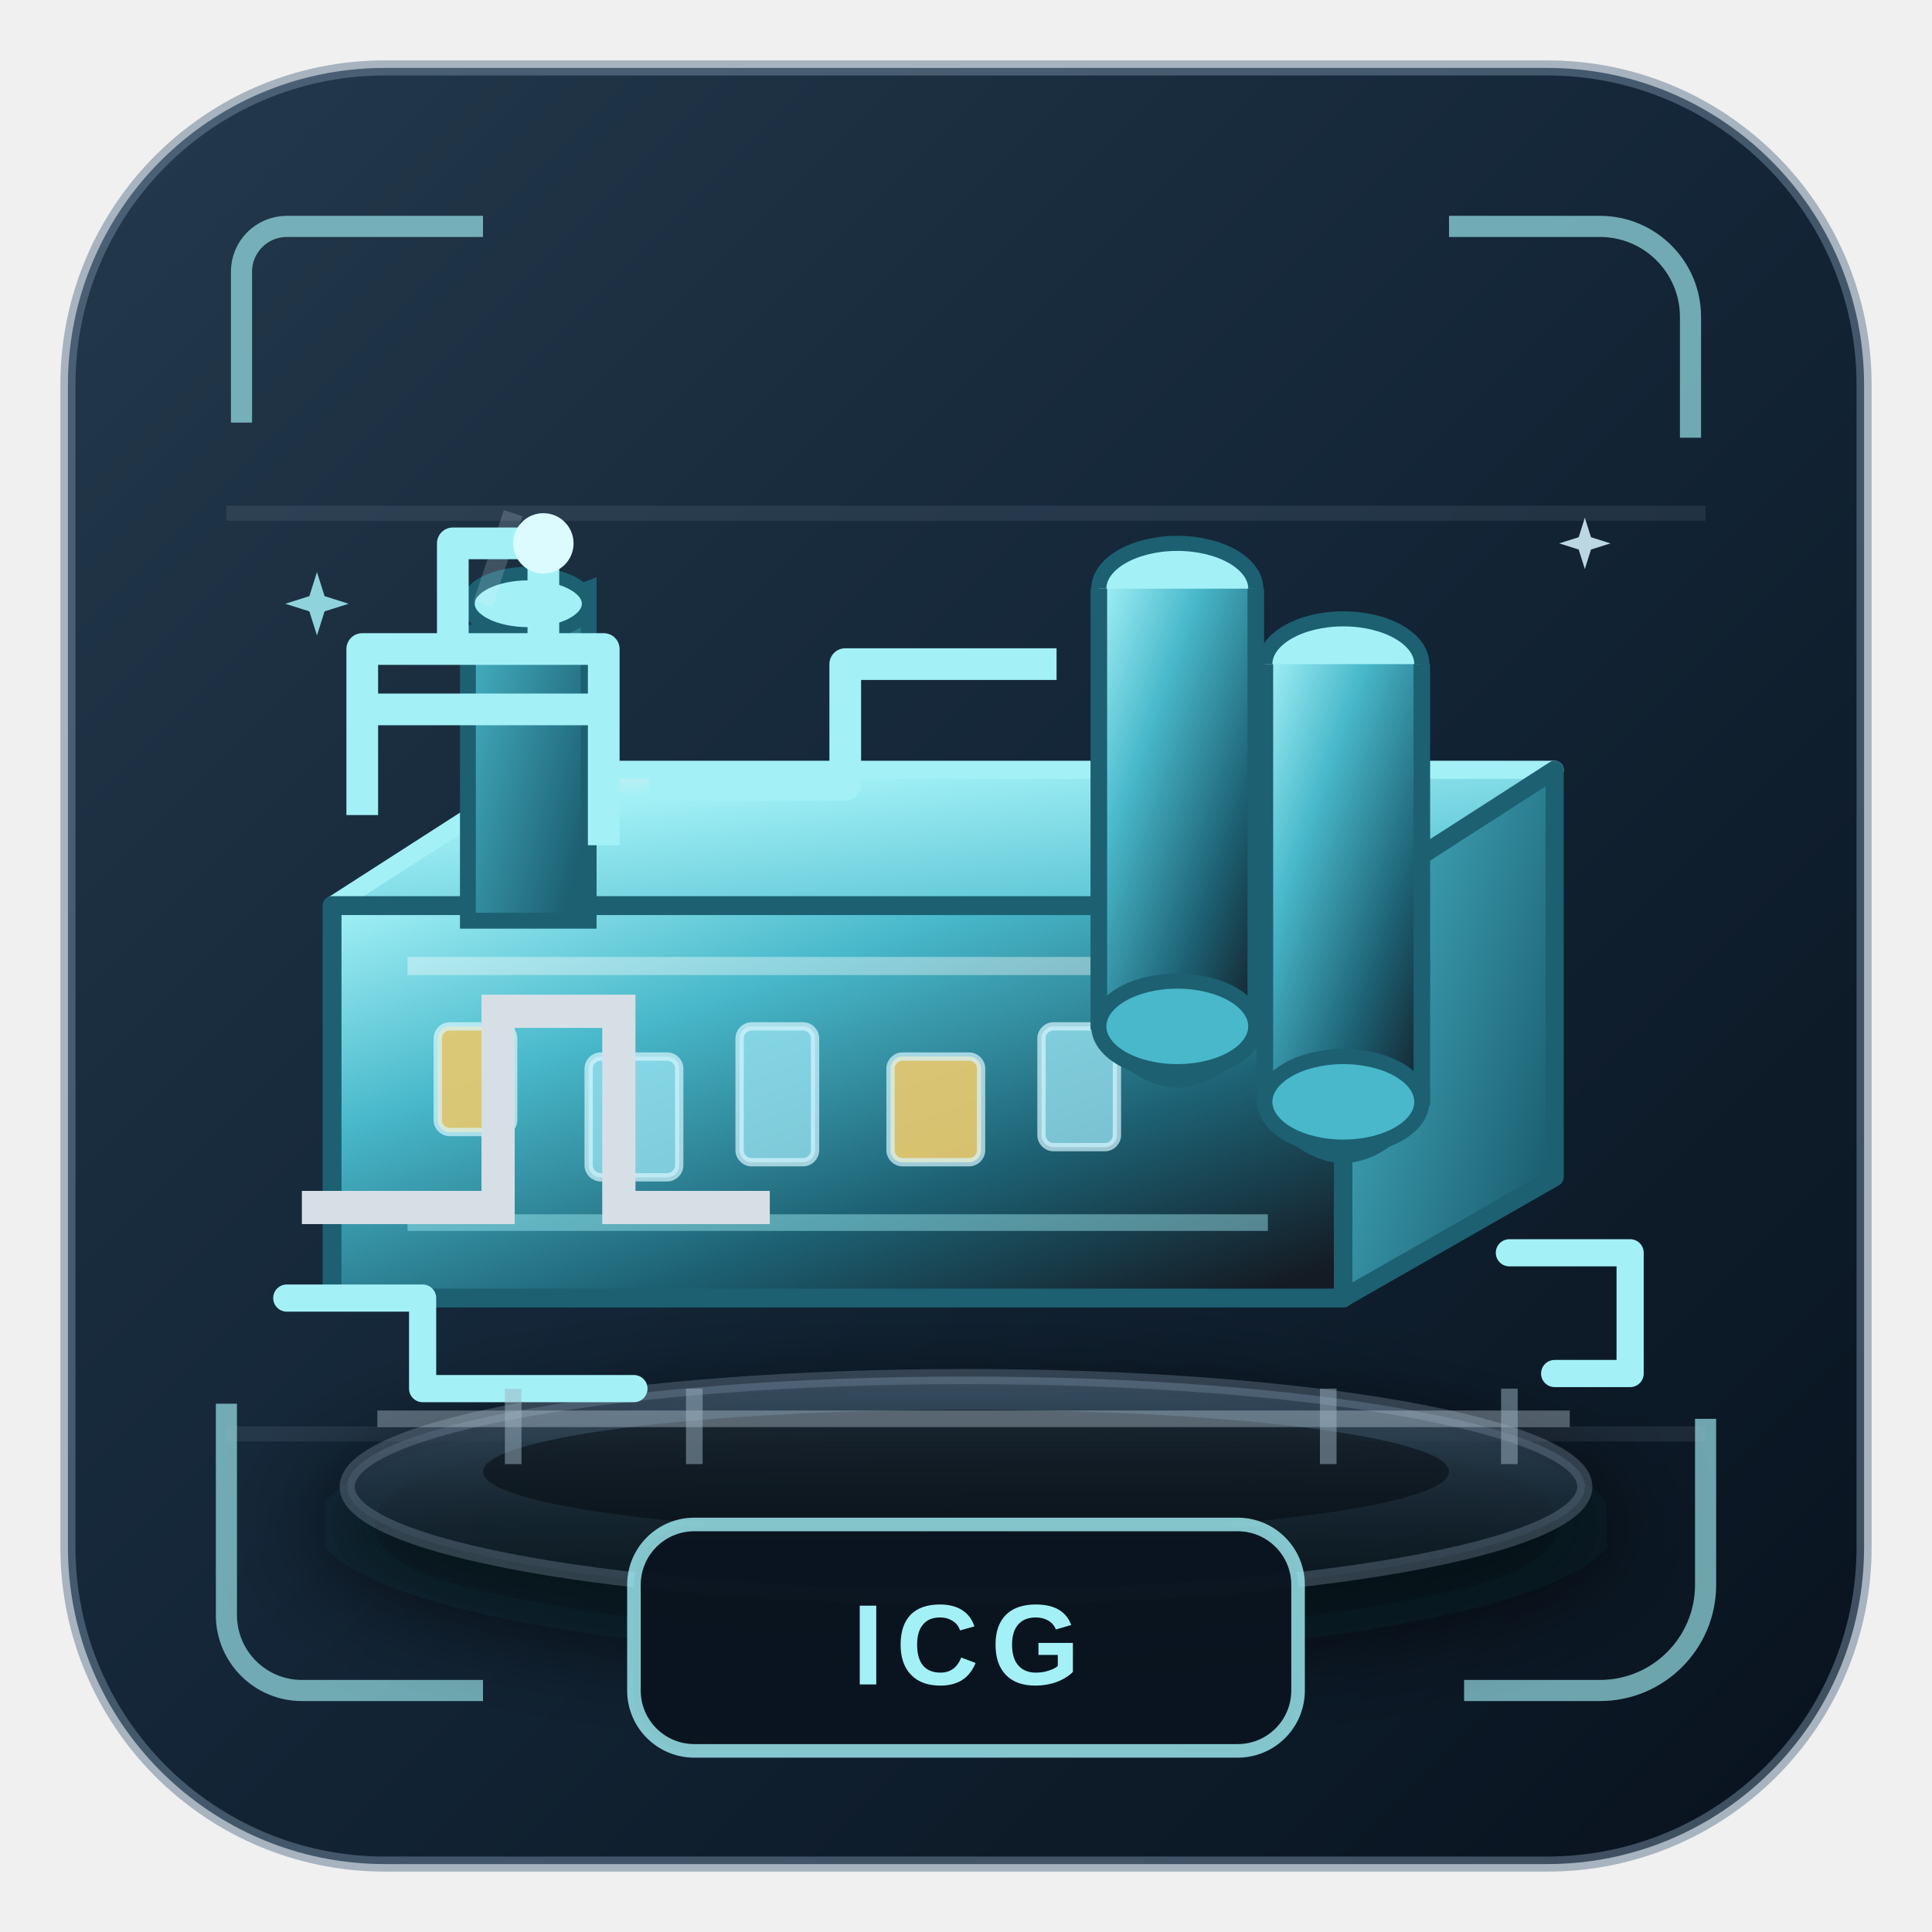
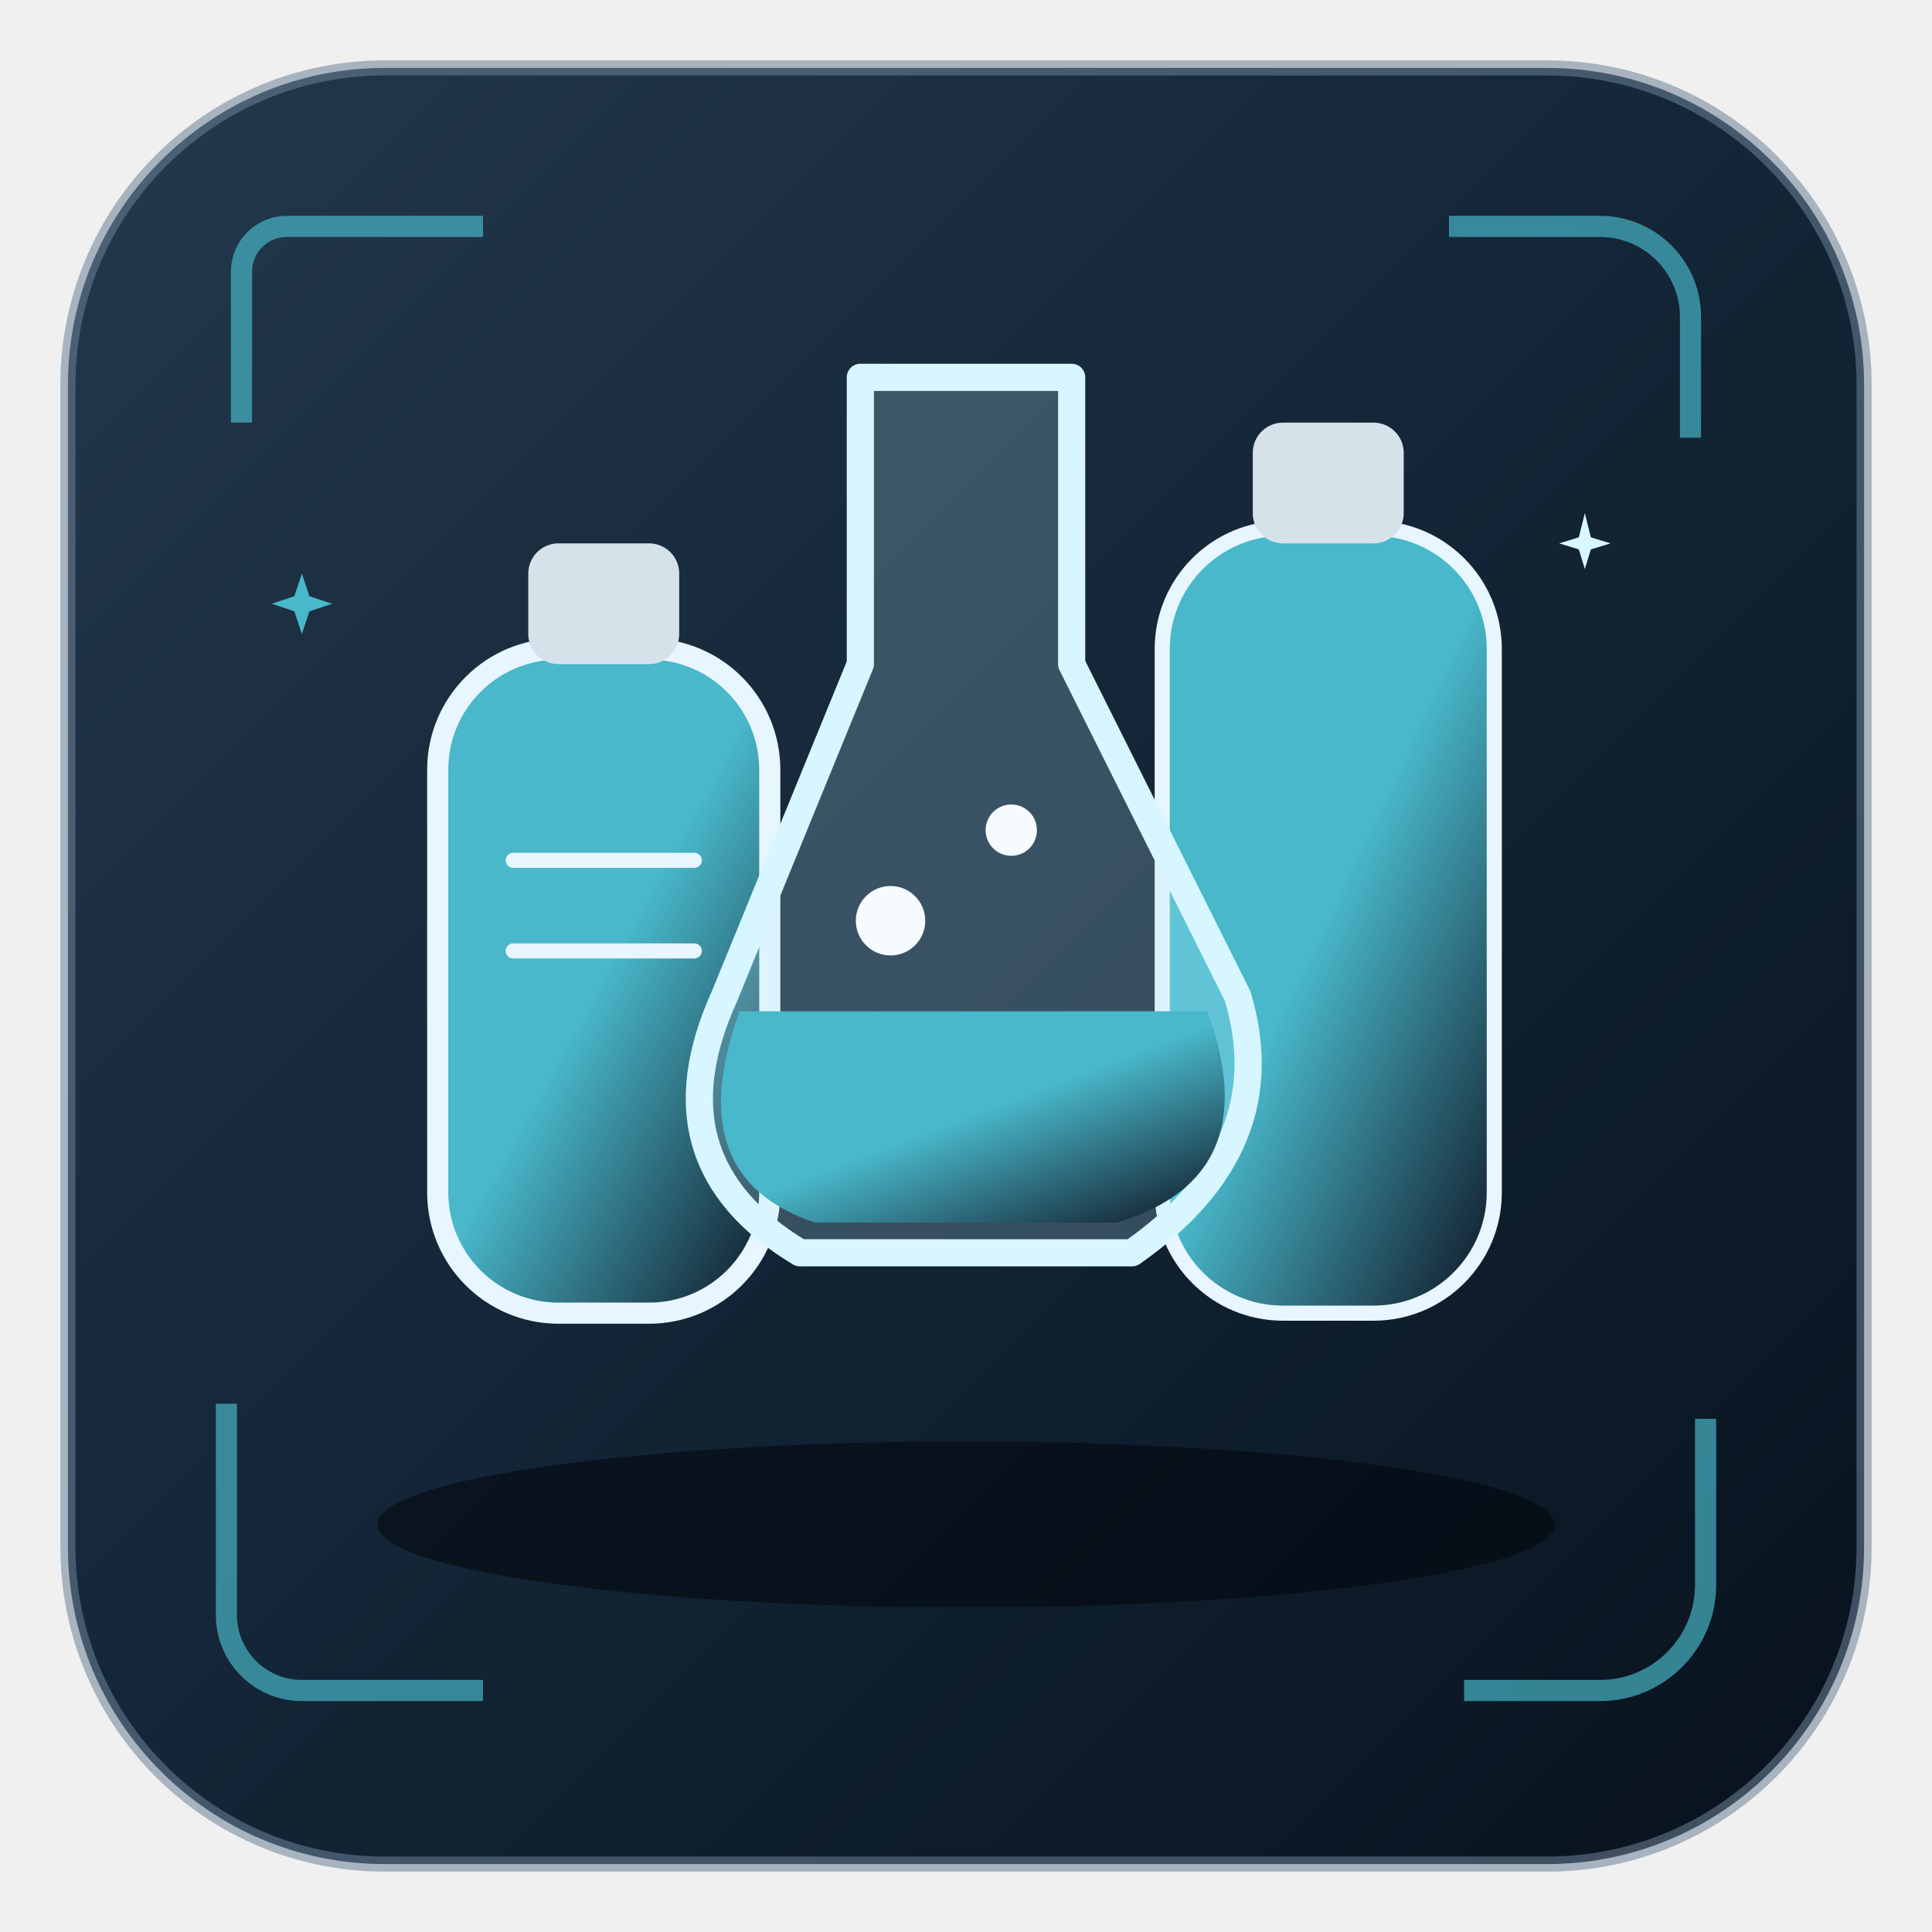
- <svg xmlns="http://www.w3.org/2000/svg" width="128" height="128" viewBox="0 0 128 128" role="img" aria-labelledby="omega-industrial-chemicals-gas-plant-title omega-industrial-chemicals-gas-plant-desc" data-omega-icon-kind="factory" data-omega-icon-id="INDUSTRIAL_CHEMICALS_GAS_PLANT">
+ <svg xmlns="http://www.w3.org/2000/svg" width="128" height="128" viewBox="0 0 128 128" role="img" aria-labelledby="omega-industrial-chemicals-gas-plant-title omega-industrial-chemicals-gas-plant-desc" data-omega-icon-kind="factory" data-omega-icon-id="INDUSTRIAL_CHEMICALS_GAS_PLANT" data-omega-icon-motif="gas-cylinders-and-flask">
  <defs>
-     <linearGradient id="omega-industrial-chemicals-gas-plant-bg" x1="0" y1="0" x2="1" y2="1">
+     <linearGradient id="industrial-chemicals-gas-plant-bg" x1="0" y1="0" x2="1" y2="1">
      <stop offset="0" stop-color="#24394c" />
      <stop offset=".5" stop-color="#132536" />
      <stop offset="1" stop-color="#08121d" />
    </linearGradient>
-     <linearGradient id="omega-industrial-chemicals-gas-plant-metal" x1="0" y1="0" x2=".9" y2="1">
-       <stop offset="0" stop-color="#a3f1f7" />
-       <stop offset=".32" stop-color="#48b8ca" />
-       <stop offset=".7" stop-color="#1c6072" />
-       <stop offset="1" stop-color="#141b24" />
+     <linearGradient id="industrial-chemicals-gas-plant-accent" x1="0" y1="0" x2=".9" y2="1">
+       <stop offset="0" stop-color="#48b8ca" />
+       <stop offset=".52" stop-color="#48b8ca" />
+       <stop offset="1" stop-color="#142332" />
    </linearGradient>
-     <linearGradient id="omega-industrial-chemicals-gas-plant-top" x1="0" y1="0" x2="1" y2="1">
-       <stop offset="0" stop-color="#ffffff" stop-opacity=".9" />
-       <stop offset=".22" stop-color="#a3f1f7" />
-       <stop offset="1" stop-color="#48b8ca" />
-     </linearGradient>
-     <linearGradient id="omega-industrial-chemicals-gas-plant-side" x1="0" y1="0" x2="1" y2=".7">
-       <stop offset="0" stop-color="#48b8ca" />
-       <stop offset="1" stop-color="#1c6072" />
-     </linearGradient>
-     <linearGradient id="omega-industrial-chemicals-gas-plant-floor" x1="0" y1="0" x2="0" y2="1">
-       <stop offset="0" stop-color="#41576b" stop-opacity=".85" />
-       <stop offset="1" stop-color="#172534" stop-opacity=".25" />
-     </linearGradient>
-     <filter id="omega-industrial-chemicals-gas-plant-shadow" x="-40%" y="-40%" width="180%" height="200%">
-       <feGaussianBlur stdDeviation="3.1" />
-     </filter>
  </defs>
-   <rect x="4.5" y="4.5" width="119" height="119" rx="21" fill="url(#omega-industrial-chemicals-gas-plant-bg)" stroke="#6b8297" stroke-opacity=".55" stroke-width="1" />
-   <path d="M16 28V18a3 3 0 0 1 3-3h13M96 15h10a6 6 0 0 1 6 6v8M15 93v14a5 5 0 0 0 5 5h12M97 112h9a7 7 0 0 0 7-7V94" fill="none" stroke="#a3f1f7" stroke-opacity=".65" stroke-width="1.4" />
-   <path d="M15 34H113M15 95H113" stroke="#a5bac8" stroke-opacity=".11" />
-   <ellipse cx="64" cy="101" rx="43" ry="8.8" fill="#02070d" opacity=".7" filter="url(#omega-industrial-chemicals-gas-plant-shadow)" />
-   <ellipse cx="64" cy="98.5" rx="41" ry="7.3" fill="url(#omega-industrial-chemicals-gas-plant-floor)" stroke="#75889a" stroke-opacity=".38" />
-   <ellipse cx="64" cy="97.5" rx="32" ry="4.1" fill="#030a10" opacity=".52" />
-   <g stroke-linejoin="round">
-     <path d="M22 60 36 51 103 51 89 60Z" fill="url(#omega-industrial-chemicals-gas-plant-top)" stroke="#a3f1f7" stroke-width="1.2" />
-     <path d="M22 60 89 60 89 86 22 86Z" fill="url(#omega-industrial-chemicals-gas-plant-metal)" stroke="#1c6072" stroke-width="1.25" />
-     <path d="M89 60 103 51 103 78 89 86Z" fill="url(#omega-industrial-chemicals-gas-plant-side)" stroke="#1c6072" stroke-width="1.2" />
-     <path d="M27 64H84" stroke="#fff" stroke-opacity=".38" stroke-width="1.2" />
-     <path d="M27 81H84" stroke="#a3f1f7" stroke-opacity=".45" stroke-width="1.1" />
+   <rect x="4.5" y="4.5" width="119" height="119" rx="21" fill="url(#industrial-chemicals-gas-plant-bg)" stroke="#6b8297" stroke-opacity=".55" />
+   <path d="M16 28V18a3 3 0 0 1 3-3h13M96 15h10a6 6 0 0 1 6 6v8M15 93v14a5 5 0 0 0 5 5h12M97 112h9a7 7 0 0 0 7-7V94" fill="none" stroke="#48b8ca" stroke-opacity=".68" stroke-width="1.4" />
+   <ellipse cx="64" cy="101" rx="39" ry="5.5" fill="#02070d" opacity=".58" />
+   <g stroke-linecap="round" stroke-linejoin="round">
+     <rect x="29" y="43" width="22" height="44" rx="8" fill="url(#industrial-chemicals-gas-plant-accent)" stroke="#e7f6ff" stroke-width="1.4" />
+     <rect x="35" y="36" width="10" height="8" rx="2" fill="#d5e2ea" />
+     <path d="M34 57H46M34 63H46" stroke="#e7f6ff" />
+     <rect x="77" y="35" width="22" height="52" rx="8" fill="url(#industrial-chemicals-gas-plant-accent)" stroke="#e7f6ff" />
+     <rect x="83" y="28" width="10" height="8" rx="2" fill="#d5e2ea" />
+     <path d="M57 25H71V44L82 66Q85 76 75 83H53Q43 77 48 66L57 44Z" fill="#bcefff" fill-opacity=".22" stroke="#d7f6ff" stroke-width="1.8" />
+     <path d="M49 67H80Q84 78 74 81H54Q45 78 49 67Z" fill="url(#industrial-chemicals-gas-plant-accent)" />
+     <circle cx="59" cy="61" r="2.3" fill="#f5fbff" />
+     <circle cx="67" cy="55" r="1.7" fill="#f5fbff" />
  </g>
-   <rect x="29.0" y="68" width="5" height="7" rx=".8" fill="#e6c96f" fill-opacity=".92" stroke="#d7f7ff" stroke-opacity=".7" stroke-width=".55" />
-   <rect x="39.0" y="70" width="6" height="8" rx=".8" fill="#9be4f3" fill-opacity=".75" stroke="#d7f7ff" stroke-opacity=".7" stroke-width=".55" />
-   <rect x="49.0" y="68" width="5" height="9" rx=".8" fill="#9be4f3" fill-opacity=".75" stroke="#d7f7ff" stroke-opacity=".7" stroke-width=".55" />
-   <rect x="59.0" y="70" width="6" height="7" rx=".8" fill="#e6c96f" fill-opacity=".92" stroke="#d7f7ff" stroke-opacity=".7" stroke-width=".55" />
-   <rect x="69.0" y="68" width="5" height="8" rx=".8" fill="#9be4f3" fill-opacity=".75" stroke="#d7f7ff" stroke-opacity=".7" stroke-width=".55" />
-   <path d="M31 61V42L39 39V61Z" fill="url(#omega-industrial-chemicals-gas-plant-side)" stroke="#1c6072" stroke-width="1.05" />
-   <ellipse cx="35" cy="40" rx="4" ry="2" fill="#a3f1f7" stroke="#1c6072" stroke-width=".9" />
-   <path d="M32 40l2-6M36 39l1-4" stroke="#e7f3fb" stroke-opacity=".18" stroke-width="1.3" />
-   <ellipse cx="78" cy="39" rx="5.2" ry="3" fill="#a3f1f7" stroke="#1c6072" stroke-width="1" />
-   <path d="M72.8 39V68Q78 75 83.2 68V39" fill="url(#omega-industrial-chemicals-gas-plant-metal)" stroke="#1c6072" stroke-width="1.1" />
-   <ellipse cx="78" cy="68" rx="5.2" ry="3" fill="#48b8ca" stroke="#1c6072" stroke-width="1" />
-   <ellipse cx="89" cy="44" rx="5.2" ry="3" fill="#a3f1f7" stroke="#1c6072" stroke-width="1" />
-   <path d="M83.8 44V73Q89 80 94.2 73V44" fill="url(#omega-industrial-chemicals-gas-plant-metal)" stroke="#1c6072" stroke-width="1.1" />
-   <ellipse cx="89" cy="73" rx="5.2" ry="3" fill="#48b8ca" stroke="#1c6072" stroke-width="1" />
-   <path d="M24 54V43H40V56M24 47H40M30 43V36H36V43M43 52H56V44H70" fill="none" stroke="#a3f1f7" stroke-width="2.1" stroke-linejoin="round" />
-   <circle cx="36" cy="36" r="2" fill="#dbfbff" />
-   <path d="M20 80H33V67H41V80H51" fill="none" stroke="#d7dfe6" stroke-width="2.2" />
-   <path d="M19 86H28V92H42M100 83H108V91H103" fill="none" stroke="#a3f1f7" stroke-width="1.8" stroke-linecap="round" stroke-linejoin="round" />
-   <path d="M25 94H104" stroke="#d2e3ed" stroke-opacity=".35" stroke-width="1.1" />
-   <path d="M34 92V97M46 92V97M88 92V97M100 92V97" stroke="#9eb4c4" stroke-opacity=".5" stroke-width="1.1" />
-   <rect x="42" y="101" width="44" height="15" rx="4" fill="#0a1420" fill-opacity=".95" stroke="#a3f1f7" stroke-opacity=".8" stroke-width=".9" />
-   <text x="64" y="111.6" text-anchor="middle" font-family="Arial,Helvetica,sans-serif" font-size="7.6" font-weight="800" letter-spacing=".8" fill="#a3f1f7">ICG</text>
-   <path d="M21 37.9L21.504 39.496 23.1 40 21.504 40.504 21 42.1 20.496 40.504 18.9 40 20.496 39.496Z" fill="#a3f1f7" opacity=".85" />
-   <path d="M105 34.3L105.408 35.592 106.7 36 105.408 36.408 105 37.7 104.592 36.408 103.3 36 104.592 35.592Z" fill="#d9f7ff" opacity=".85" />
+   <path d="M20 38 20.5 39.5 22 40 20.5 40.5 20 42 19.5 40.5 18 40 19.5 39.5Z" fill="#48b8ca" />
+   <path d="M105 34 105.4 35.6 106.7 36 105.4 36.4 105 37.7 104.6 36.4 103.3 36 104.6 35.6Z" fill="#d9f7ff" />
</svg>
